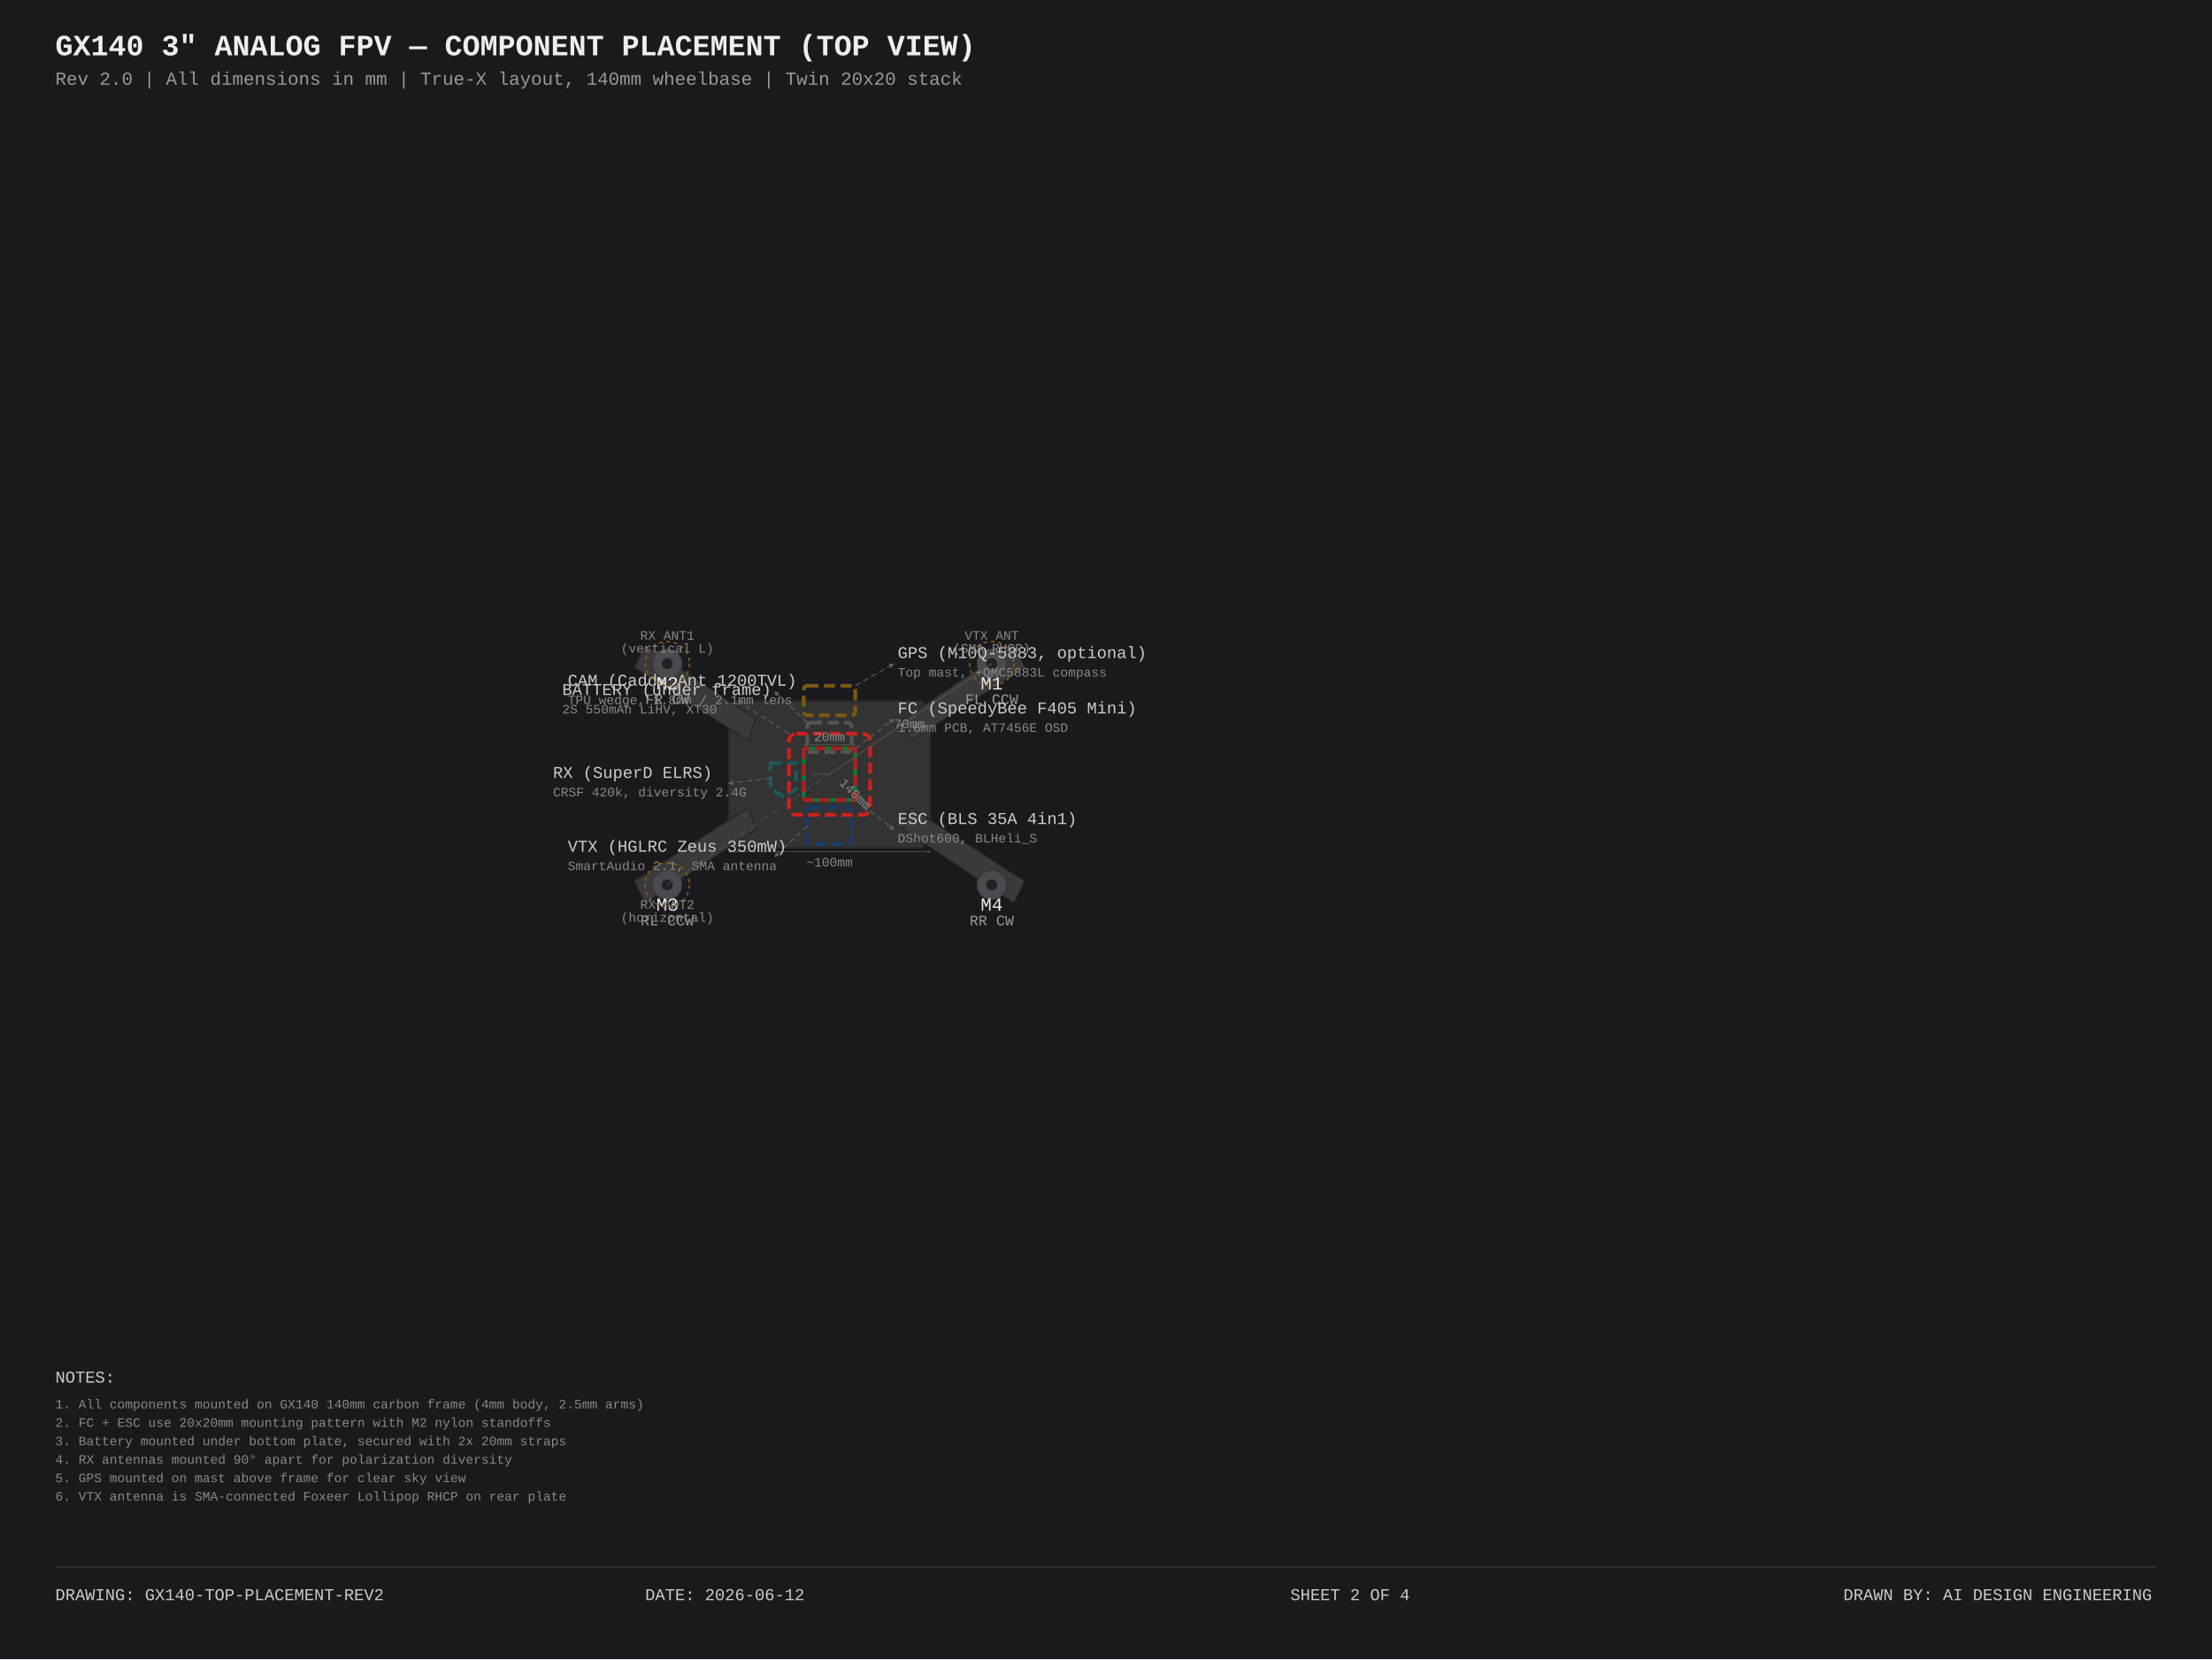
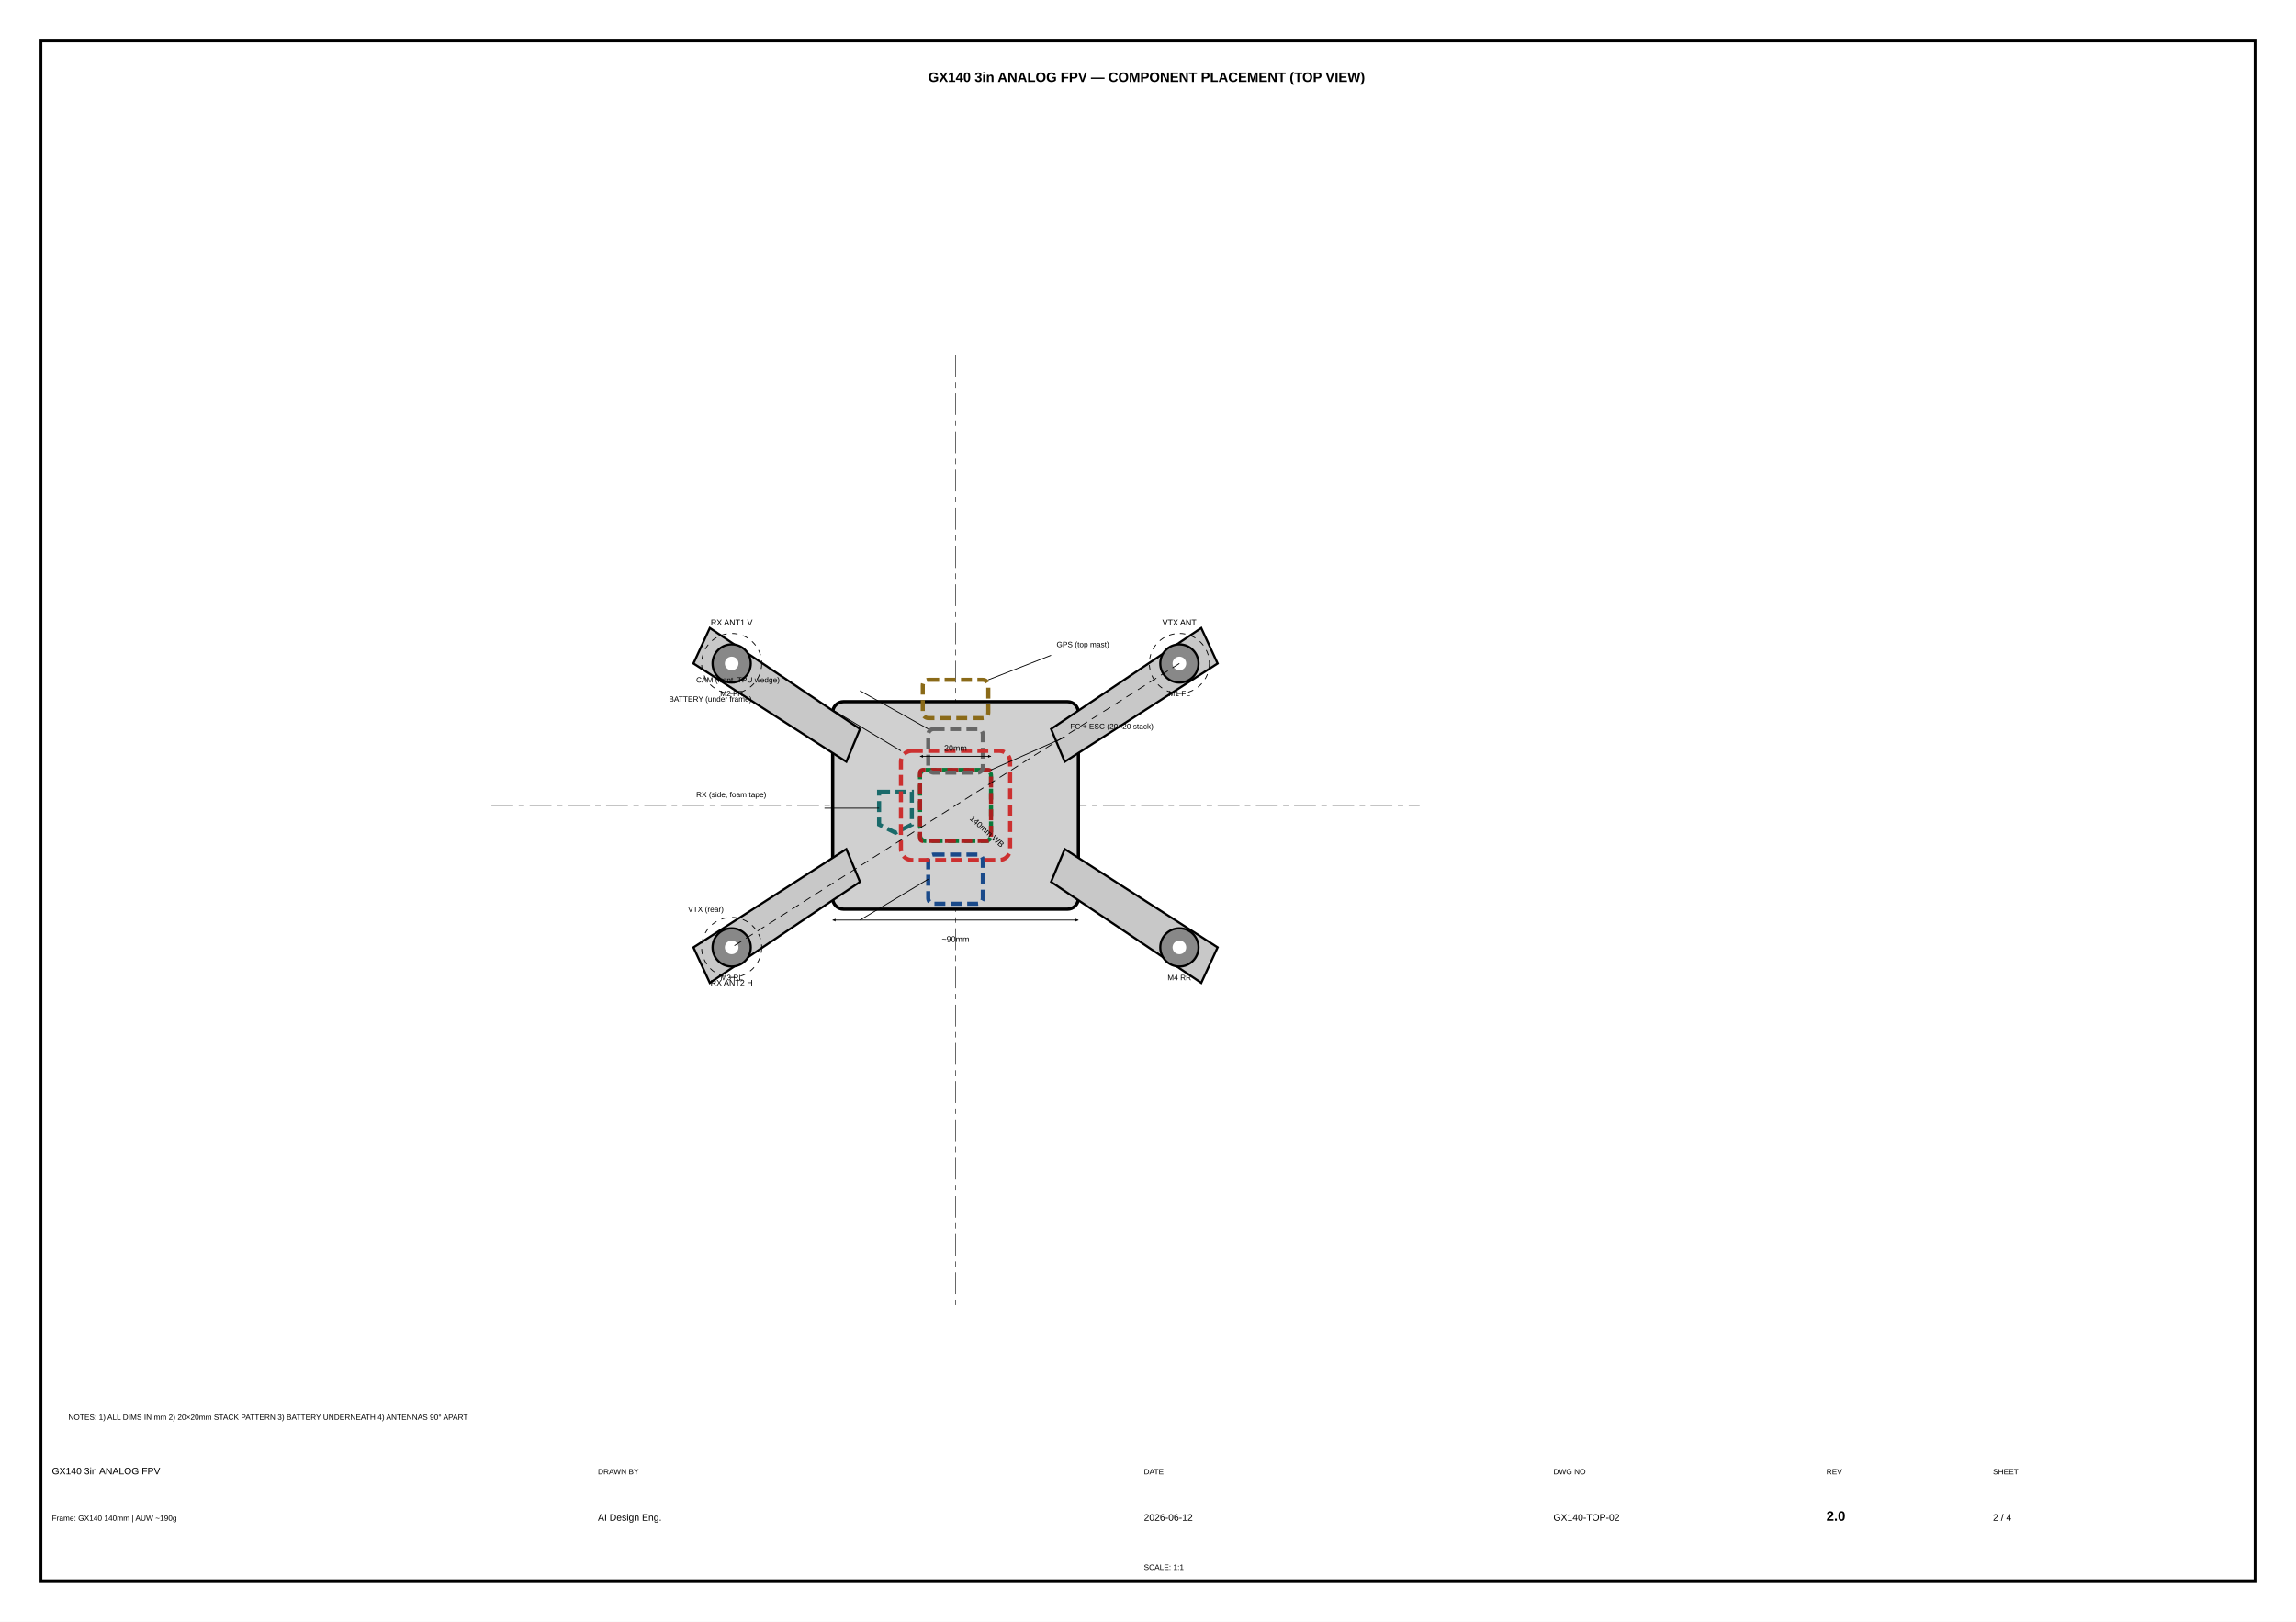
- <svg xmlns="http://www.w3.org/2000/svg" viewBox="0 0 1200 900" width="1200" height="900">
+ <svg xmlns="http://www.w3.org/2000/svg" viewBox="0 0 841 594" width="841" height="594">
  <defs>
    <style>
-       .frame { fill: #333; stroke: #222; stroke-width: 0.8; }
-       .arm { fill: #3a3a3a; stroke: #222; stroke-width: 0.6; }
-       .fc-outline { fill: none; stroke: #0a7a3a; stroke-width: 2; stroke-dasharray: 6,3; }
-       .esc-outline { fill: none; stroke: #aa2020; stroke-width: 2; stroke-dasharray: 6,3; }
-       .vtx-outline { fill: none; stroke: #1a3a6a; stroke-width: 2; stroke-dasharray: 6,3; }
-       .cam-outline { fill: none; stroke: #555; stroke-width: 2; stroke-dasharray: 6,3; }
-       .rx-outline { fill: none; stroke: #1a5a5a; stroke-width: 2; stroke-dasharray: 6,3; }
-       .gps-outline { fill: none; stroke: #7a5a10; stroke-width: 2; stroke-dasharray: 6,3; }
-       .bat-outline { fill: none; stroke: #d02020; stroke-width: 2; stroke-dasharray: 6,3; }
-       .motor-point { fill: #4a4a50; stroke: #333; stroke-width: 0.5; }
-       .label { font-family: 'Courier New', monospace; fill: #eee; }
-       .label-small { font-family: 'Courier New', monospace; fill: #999; font-size: 8px; }
-       .dim { font-family: 'Courier New', monospace; fill: #888; font-size: 7px; }
-       .dim-line { stroke: #555; stroke-width: 0.4; }
-       .title { font-family: 'Courier New', monospace; font-size: 16px; fill: #eee; font-weight: bold; }
-       .subtitle { font-family: 'Courier New', monospace; font-size: 10px; fill: #999; }
-       .leader { stroke: #666; stroke-width: 0.5; fill: none; }
-       .bg { fill: #1a1a1e; }
-       .callout { font-family: 'Courier New', monospace; font-size: 9px; fill: #ccc; }
-       .callout-line { stroke: #666; stroke-width: 0.5; stroke-dasharray: 3,2; fill: none; }
+       .bg { fill: #fff; }
+       .border { fill: none; stroke: #000; stroke-width: 1; }
+       .frame { fill: #d0d0d0; stroke: #000; stroke-width: 1.2; }
+       .arm { fill: #c8c8c8; stroke: #000; stroke-width: 0.8; }
+       .fc-dash { fill: none; stroke: #0a7a3a; stroke-width: 1.5; stroke-dasharray: 4,2; }
+       .esc-dash { fill: none; stroke: #aa2020; stroke-width: 1.5; stroke-dasharray: 4,2; }
+       .vtx-dash { fill: none; stroke: #1a4a8a; stroke-width: 1.5; stroke-dasharray: 4,2; }
+       .cam-dash { fill: none; stroke: #666; stroke-width: 1.5; stroke-dasharray: 4,2; }
+       .rx-dash { fill: none; stroke: #1a6a6a; stroke-width: 1.5; stroke-dasharray: 4,2; }
+       .gps-dash { fill: none; stroke: #8a6a18; stroke-width: 1.5; stroke-dasharray: 4,2; }
+       .bat-dash { fill: none; stroke: #cc3030; stroke-width: 1.5; stroke-dasharray: 4,2; }
+       .motor-pnt { fill: #888; stroke: #000; stroke-width: 0.8; }
+       .line-dim { fill: none; stroke: #000; stroke-width: 0.3; }
+       .line-ext { fill: none; stroke: #000; stroke-width: 0.2; }
+       .line-center { fill: none; stroke: #000; stroke-width: 0.2; stroke-dasharray: 8,2,2,2; }
+       .label { font-family: 'Helvetica Neue', Arial, sans-serif; font-size: 3.5px; fill: #000; }
+       .label-sm { font-family: 'Helvetica Neue', Arial, sans-serif; font-size: 2.8px; fill: #000; }
+       .label-lg { font-family: 'Helvetica Neue', Arial, sans-serif; font-size: 5px; fill: #000; font-weight: bold; }
+       .dim { font-family: 'Helvetica Neue', Arial, sans-serif; font-size: 3px; fill: #000; }
    </style>
-     <marker id="arrow" viewBox="0 0 8 8" refX="8" refY="4" markerWidth="5" markerHeight="5" orient="auto">
-       <path d="M0,0 L8,4 L0,8 Z" fill="#666" />
+     <marker id="arr" viewBox="0 0 6 6" refX="6" refY="3" markerWidth="3.5" markerHeight="3.5" orient="auto">
+       <path d="M0,0 L6,3 L0,6 Z" fill="#000" />
    </marker>
-     <marker id="dim-arrow-start" viewBox="0 0 8 8" refX="0" refY="4" markerWidth="4" markerHeight="4" orient="auto">
-       <path d="M8,0 L0,4 L8,8 Z" fill="#555" />
-     </marker>
-     <marker id="dim-arrow-end" viewBox="0 0 8 8" refX="8" refY="4" markerWidth="4" markerHeight="4" orient="auto">
-       <path d="M0,0 L8,4 L0,8 Z" fill="#555" />
+     <marker id="arr-start" viewBox="0 0 6 6" refX="0" refY="3" markerWidth="3.5" markerHeight="3.5" orient="auto">
+       <path d="M6,0 L0,3 L6,6 Z" fill="#000" />
    </marker>
  </defs>
-   <rect class="bg" width="1200" height="900" />
-   <text x="30" y="30" class="title">GX140 3" ANALOG FPV — COMPONENT PLACEMENT (TOP VIEW)</text>
-   <text x="30" y="46" class="subtitle">Rev 2.0 | All dimensions in mm | True-X layout, 140mm wheelbase | Twin 20x20 stack</text>
-   <g transform="translate(450, 420)">
-     <path d="M-50,-40 L50,-40 L55,-35 L55,35 L50,40 L-50,40 L-55,35 L-55,-35 Z" class="frame" />
-     <g class="arm">
-       <polygon points="40,-30 100,-70 106,-58 44,-18" />
-       <polygon points="-40,-30 -100,-70 -106,-58 -44,-18" />
-       <polygon points="-40,30 -100,70 -106,58 -44,18" />
-       <polygon points="40,30 100,70 106,58 44,18" />
+   <rect class="bg" width="841" height="594" />
+   <rect x="15" y="15" width="811" height="564" class="border" />
+   <g transform="translate(15, 529)">
+     <line x1="0" y1="0" x2="811" y2="0" class="line-thick" />
+     <line x1="200" y1="0" x2="200" y2="50" />
+     <line x1="400" y1="0" x2="400" y2="50" />
+     <line x1="550" y1="0" x2="550" y2="50" />
+     <line x1="650" y1="0" x2="650" y2="50" />
+     <line x1="711" y1="0" x2="711" y2="50" />
+     <line x1="0" y1="15" x2="200" y2="15" />
+     <line x1="400" y1="15" x2="550" y2="15" />
+     <line x1="400" y1="35" x2="550" y2="35" />
+     <text x="4" y="11" class="label">GX140 3in ANALOG FPV</text>
+     <text x="4" y="28" class="label-sm">Frame: GX140 140mm | AUW ~190g</text>
+     <text x="204" y="11" class="label-sm">DRAWN BY</text>
+     <text x="204" y="28" class="label">AI Design Eng.</text>
+     <text x="404" y="11" class="label-sm">DATE</text>
+     <text x="404" y="28" class="label">2026-06-12</text>
+     <text x="404" y="46" class="label-sm">SCALE: 1:1</text>
+     <text x="554" y="11" class="label-sm">DWG NO</text>
+     <text x="554" y="28" class="label">GX140-TOP-02</text>
+     <text x="654" y="11" class="label-sm">REV</text>
+     <text x="654" y="28" class="label-lg">2.0</text>
+     <text x="715" y="11" class="label-sm">SHEET</text>
+     <text x="715" y="28" class="label">2 / 4</text>
+   </g>
+   <text x="420" y="30" class="label-lg" text-anchor="middle">GX140 3in ANALOG FPV — COMPONENT PLACEMENT (TOP VIEW)</text>
+   <line x1="180" y1="295" x2="520" y2="295" class="line-center" />
+   <line x1="350" y1="130" x2="350" y2="480" class="line-center" />
+   <g transform="translate(350, 295)">
+     <rect x="-45" y="-38" width="90" height="76" rx="4" class="frame" />
+     <polygon points="35,-28 90,-65 96,-52 40,-16" class="arm" />
+     <polygon points="-35,-28 -90,-65 -96,-52 -40,-16" class="arm" />
+     <polygon points="-35,28 -90,65 -96,52 -40,16" class="arm" />
+     <polygon points="35,28 90,65 96,52 40,16" class="arm" />
+     <rect x="-13" y="-13" width="26" height="26" rx="2" class="fc-dash" />
+     <rect x="-13" y="-13" width="26" height="26" rx="1" class="esc-dash" stroke-dashoffset="3" />
+     <rect x="-10" y="18" width="20" height="18" rx="2" class="vtx-dash" />
+     <rect x="-10" y="-28" width="20" height="16" rx="2" class="cam-dash" />
+     <path d="M-28,-5 L-16,-5 L-16,7 L-22,10 L-28,7 Z" class="rx-dash" />
+     <rect x="-12" y="-46" width="24" height="14" rx="2" class="gps-dash" />
+     <rect x="-20" y="-20" width="40" height="40" rx="4" class="bat-dash" />
+     <g transform="translate(82, -52)">
+       <circle cx="0" cy="0" r="7" class="motor-pnt" />
+       <circle cx="0" cy="0" r="2.5" fill="#fff" />
    </g>
-     <rect x="-14" y="-14" width="28" height="28" rx="2" class="fc-outline" />
-     <rect x="-14" y="-14" width="28" height="28" rx="1" class="esc-outline" stroke-dashoffset="4" />
-     <rect x="-12" y="18" width="24" height="20" rx="2" class="vtx-outline" />
-     <rect x="-12" y="-28" width="24" height="16" rx="2" class="cam-outline" />
-     <path d="M-32,-6 L-18,-6 L-18,8 L-25,12 L-32,8 Z" class="rx-outline" />
-     <rect x="-14" y="-48" width="28" height="16" rx="2" class="gps-outline" />
-     <rect x="-22" y="-22" width="44" height="44" rx="4" class="bat-outline" />
-     <g>
-       <circle cx="88" cy="-60" r="8" class="motor-point" />
-       <circle cx="88" cy="-60" r="3" fill="#222" />
-       <text x="88" y="-46" class="label" font-size="10" text-anchor="middle">M1</text>
-       <text x="88" y="-38" class="label-small" text-anchor="middle">FL CCW</text>
-       <circle cx="-88" cy="-60" r="8" class="motor-point" />
-       <circle cx="-88" cy="-60" r="3" fill="#222" />
-       <text x="-88" y="-46" class="label" font-size="10" text-anchor="middle">M2</text>
-       <text x="-88" y="-38" class="label-small" text-anchor="middle">FR CW</text>
-       <circle cx="-88" cy="60" r="8" class="motor-point" />
-       <circle cx="-88" cy="60" r="3" fill="#222" />
-       <text x="-88" y="74" class="label" font-size="10" text-anchor="middle">M3</text>
-       <text x="-88" y="82" class="label-small" text-anchor="middle">RL CCW</text>
-       <circle cx="88" cy="60" r="8" class="motor-point" />
-       <circle cx="88" cy="60" r="3" fill="#222" />
-       <text x="88" y="74" class="label" font-size="10" text-anchor="middle">M4</text>
-       <text x="88" y="82" class="label-small" text-anchor="middle">RR CW</text>
+     <g transform="translate(-82, -52)">
+       <circle cx="0" cy="0" r="7" class="motor-pnt" />
+       <circle cx="0" cy="0" r="2.5" fill="#fff" />
    </g>
-     <line x1="88" y1="-60" x2="-88" y2="60" class="dim-line" stroke-dasharray="4,3" />
-     <text x="5" y="5" class="dim" transform="rotate(45, 5, 5)">140mm</text>
-     <line x1="0" y1="0" x2="88" y2="-60" class="dim-line" />
-     <line x1="0" y1="0" x2="-10" y2="0" class="dim-line" />
-     <text x="35" y="-25" class="dim">70mm</text>
-     <line x1="-55" y1="42" x2="55" y2="42" class="dim-line" marker-start="url(#dim-arrow-start)" marker-end="url(#dim-arrow-end)" />
-     <text x="0" y="50" class="dim" text-anchor="middle">~100mm</text>
-     <line x1="-14" y1="-16" x2="14" y2="-16" class="dim-line" marker-start="url(#dim-arrow-start)" marker-end="url(#dim-arrow-end)" />
-     <text x="0" y="-18" class="dim" text-anchor="middle">20mm</text>
-     <line x1="14" y1="-14" x2="35" y2="-30" class="callout-line" marker-end="url(#arrow)" />
-     <text x="37" y="-33" class="callout">FC (SpeedyBee F405 Mini)</text>
-     <text x="37" y="-23" class="dim">1.6mm PCB, AT7456E OSD</text>
-     <line x1="14" y1="14" x2="35" y2="30" class="callout-line" marker-end="url(#arrow)" />
-     <text x="37" y="27" class="callout">ESC (BLS 35A 4in1)</text>
-     <text x="37" y="37" class="dim">DShot600, BLHeli_S</text>
-     <line x1="-12" y1="28" x2="-30" y2="45" class="callout-line" marker-end="url(#arrow)" />
-     <text x="-142" y="42" class="callout">VTX (HGLRC Zeus 350mW)</text>
-     <text x="-142" y="52" class="dim">SmartAudio 2.1, SMA antenna</text>
-     <line x1="-12" y1="-28" x2="-30" y2="-45" class="callout-line" marker-end="url(#arrow)" />
-     <text x="-142" y="-48" class="callout">CAM (Caddx Ant 1200TVL)</text>
-     <text x="-142" y="-38" class="dim">TPU wedge, 1.8mm / 2.1mm lens</text>
-     <line x1="-32" y1="2" x2="-55" y2="5" class="callout-line" marker-end="url(#arrow)" />
-     <text x="-150" y="2" class="callout">RX (SuperD ELRS)</text>
-     <text x="-150" y="12" class="dim">CRSF 420k, diversity 2.4G</text>
-     <line x1="14" y1="-48" x2="35" y2="-60" class="callout-line" marker-end="url(#arrow)" />
-     <text x="37" y="-63" class="callout">GPS (M10Q-5883, optional)</text>
-     <text x="37" y="-53" class="dim">Top mast, +QMC5883L compass</text>
-     <line x1="-22" y1="-22" x2="-50" y2="-40" class="callout-line" marker-end="url(#arrow)" />
-     <text x="-145" y="-43" class="callout">BATTERY (under frame)</text>
-     <text x="-145" y="-33" class="dim">2S 550mAh LiHV, XT30</text>
-     <circle cx="-88" cy="-60" r="12" fill="none" stroke="#8a5a10" stroke-width="0.8" stroke-dasharray="2,2" />
-     <circle cx="-88" cy="60" r="12" fill="none" stroke="#8a5a10" stroke-width="0.8" stroke-dasharray="2,2" />
-     <circle cx="88" cy="-60" r="12" fill="none" stroke="#8a5a10" stroke-width="0.8" stroke-dasharray="2,2" />
-     <text x="-88" y="-73" class="dim" text-anchor="middle">RX ANT1</text>
-     <text x="-88" y="-66" class="dim" text-anchor="middle" font-size="6">(vertical L)</text>
-     <text x="88" y="-73" class="dim" text-anchor="middle">VTX ANT</text>
-     <text x="88" y="-66" class="dim" text-anchor="middle" font-size="6">(SMA RHCP)</text>
-     <text x="-88" y="73" class="dim" text-anchor="middle">RX ANT2</text>
-     <text x="-88" y="80" class="dim" text-anchor="middle" font-size="6">(horizontal)</text>
+     <g transform="translate(-82, 52)">
+       <circle cx="0" cy="0" r="7" class="motor-pnt" />
+       <circle cx="0" cy="0" r="2.5" fill="#fff" />
+     </g>
+     <g transform="translate(82, 52)">
+       <circle cx="0" cy="0" r="7" class="motor-pnt" />
+       <circle cx="0" cy="0" r="2.5" fill="#fff" />
+     </g>
+     <text x="82" y="-40" class="label-sm" text-anchor="middle">M1 FL</text>
+     <text x="-82" y="-40" class="label-sm" text-anchor="middle">M2 FR</text>
+     <text x="-82" y="64" class="label-sm" text-anchor="middle">M3 RL</text>
+     <text x="82" y="64" class="label-sm" text-anchor="middle">M4 RR</text>
+     <line x1="82" y1="-52" x2="-82" y2="52" class="line-dim" stroke-dasharray="3,2" />
+     <text x="5" y="5" class="dim" transform="rotate(42, 5, 5)">140mm WB</text>
+     <line x1="-45" y1="42" x2="45" y2="42" class="line-dim" marker-start="url(#arr-start)" marker-end="url(#arr)" />
+     <text x="0" y="50" class="dim" text-anchor="middle">~90mm</text>
+     <line x1="-13" y1="-18" x2="13" y2="-18" class="line-dim" marker-start="url(#arr-start)" marker-end="url(#arr)" />
+     <text x="0" y="-20" class="dim" text-anchor="middle">20mm</text>
+     <line x1="13" y1="-13" x2="40" y2="-25" class="line-dim" />
+     <text x="42" y="-28" class="label-sm">FC + ESC (20×20 stack)</text>
+     <line x1="-10" y1="27" x2="-35" y2="42" class="line-dim" />
+     <text x="-98" y="39" class="label-sm">VTX (rear)</text>
+     <line x1="-10" y1="-28" x2="-35" y2="-42" class="line-dim" />
+     <text x="-95" y="-45" class="label-sm">CAM (front, TPU wedge)</text>
+     <line x1="-28" y1="1" x2="-48" y2="1" class="line-dim" />
+     <text x="-95" y="-3" class="label-sm">RX (side, foam tape)</text>
+     <line x1="12" y1="-46" x2="35" y2="-55" class="line-dim" />
+     <text x="37" y="-58" class="label-sm">GPS (top mast)</text>
+     <line x1="-20" y1="-20" x2="-45" y2="-35" class="line-dim" />
+     <text x="-105" y="-38" class="label-sm">BATTERY (under frame)</text>
+     <circle cx="82" cy="-52" r="11" fill="none" stroke="#000" stroke-width="0.3" stroke-dasharray="2,2" />
+     <circle cx="-82" cy="-52" r="11" fill="none" stroke="#000" stroke-width="0.3" stroke-dasharray="2,2" />
+     <circle cx="-82" cy="52" r="11" fill="none" stroke="#000" stroke-width="0.3" stroke-dasharray="2,2" />
+     <text x="82" y="-66" class="dim" text-anchor="middle">VTX ANT</text>
+     <text x="-82" y="-66" class="dim" text-anchor="middle">RX ANT1 V</text>
+     <text x="-82" y="66" class="dim" text-anchor="middle">RX ANT2 H</text>
  </g>
-   <g transform="translate(30, 750)">
-     <text x="0" y="0" class="callout" font-size="10">NOTES:</text>
-     <text x="0" y="14" class="dim">1. All components mounted on GX140 140mm carbon frame (4mm body, 2.5mm arms)</text>
-     <text x="0" y="24" class="dim">2. FC + ESC use 20x20mm mounting pattern with M2 nylon standoffs</text>
-     <text x="0" y="34" class="dim">3. Battery mounted under bottom plate, secured with 2x 20mm straps</text>
-     <text x="0" y="44" class="dim">4. RX antennas mounted 90° apart for polarization diversity</text>
-     <text x="0" y="54" class="dim">5. GPS mounted on mast above frame for clear sky view</text>
-     <text x="0" y="64" class="dim">6. VTX antenna is SMA-connected Foxeer Lollipop RHCP on rear plate</text>
-   </g>
-   <line x1="30" y1="850" x2="1170" y2="850" stroke="#444" stroke-width="0.5" />
-   <text x="30" y="868" class="callout" font-size="8">DRAWING: GX140-TOP-PLACEMENT-REV2</text>
-   <text x="350" y="868" class="callout" font-size="8">DATE: 2026-06-12</text>
-   <text x="700" y="868" class="callout" font-size="8">SHEET 2 OF 4</text>
-   <text x="1000" y="868" class="callout" font-size="8">DRAWN BY: AI DESIGN ENGINEERING</text>
+   <text x="25" y="520" class="label-sm">NOTES: 1) ALL DIMS IN mm  2) 20×20mm STACK PATTERN  3) BATTERY UNDERNEATH  4) ANTENNAS 90° APART</text>
</svg>
